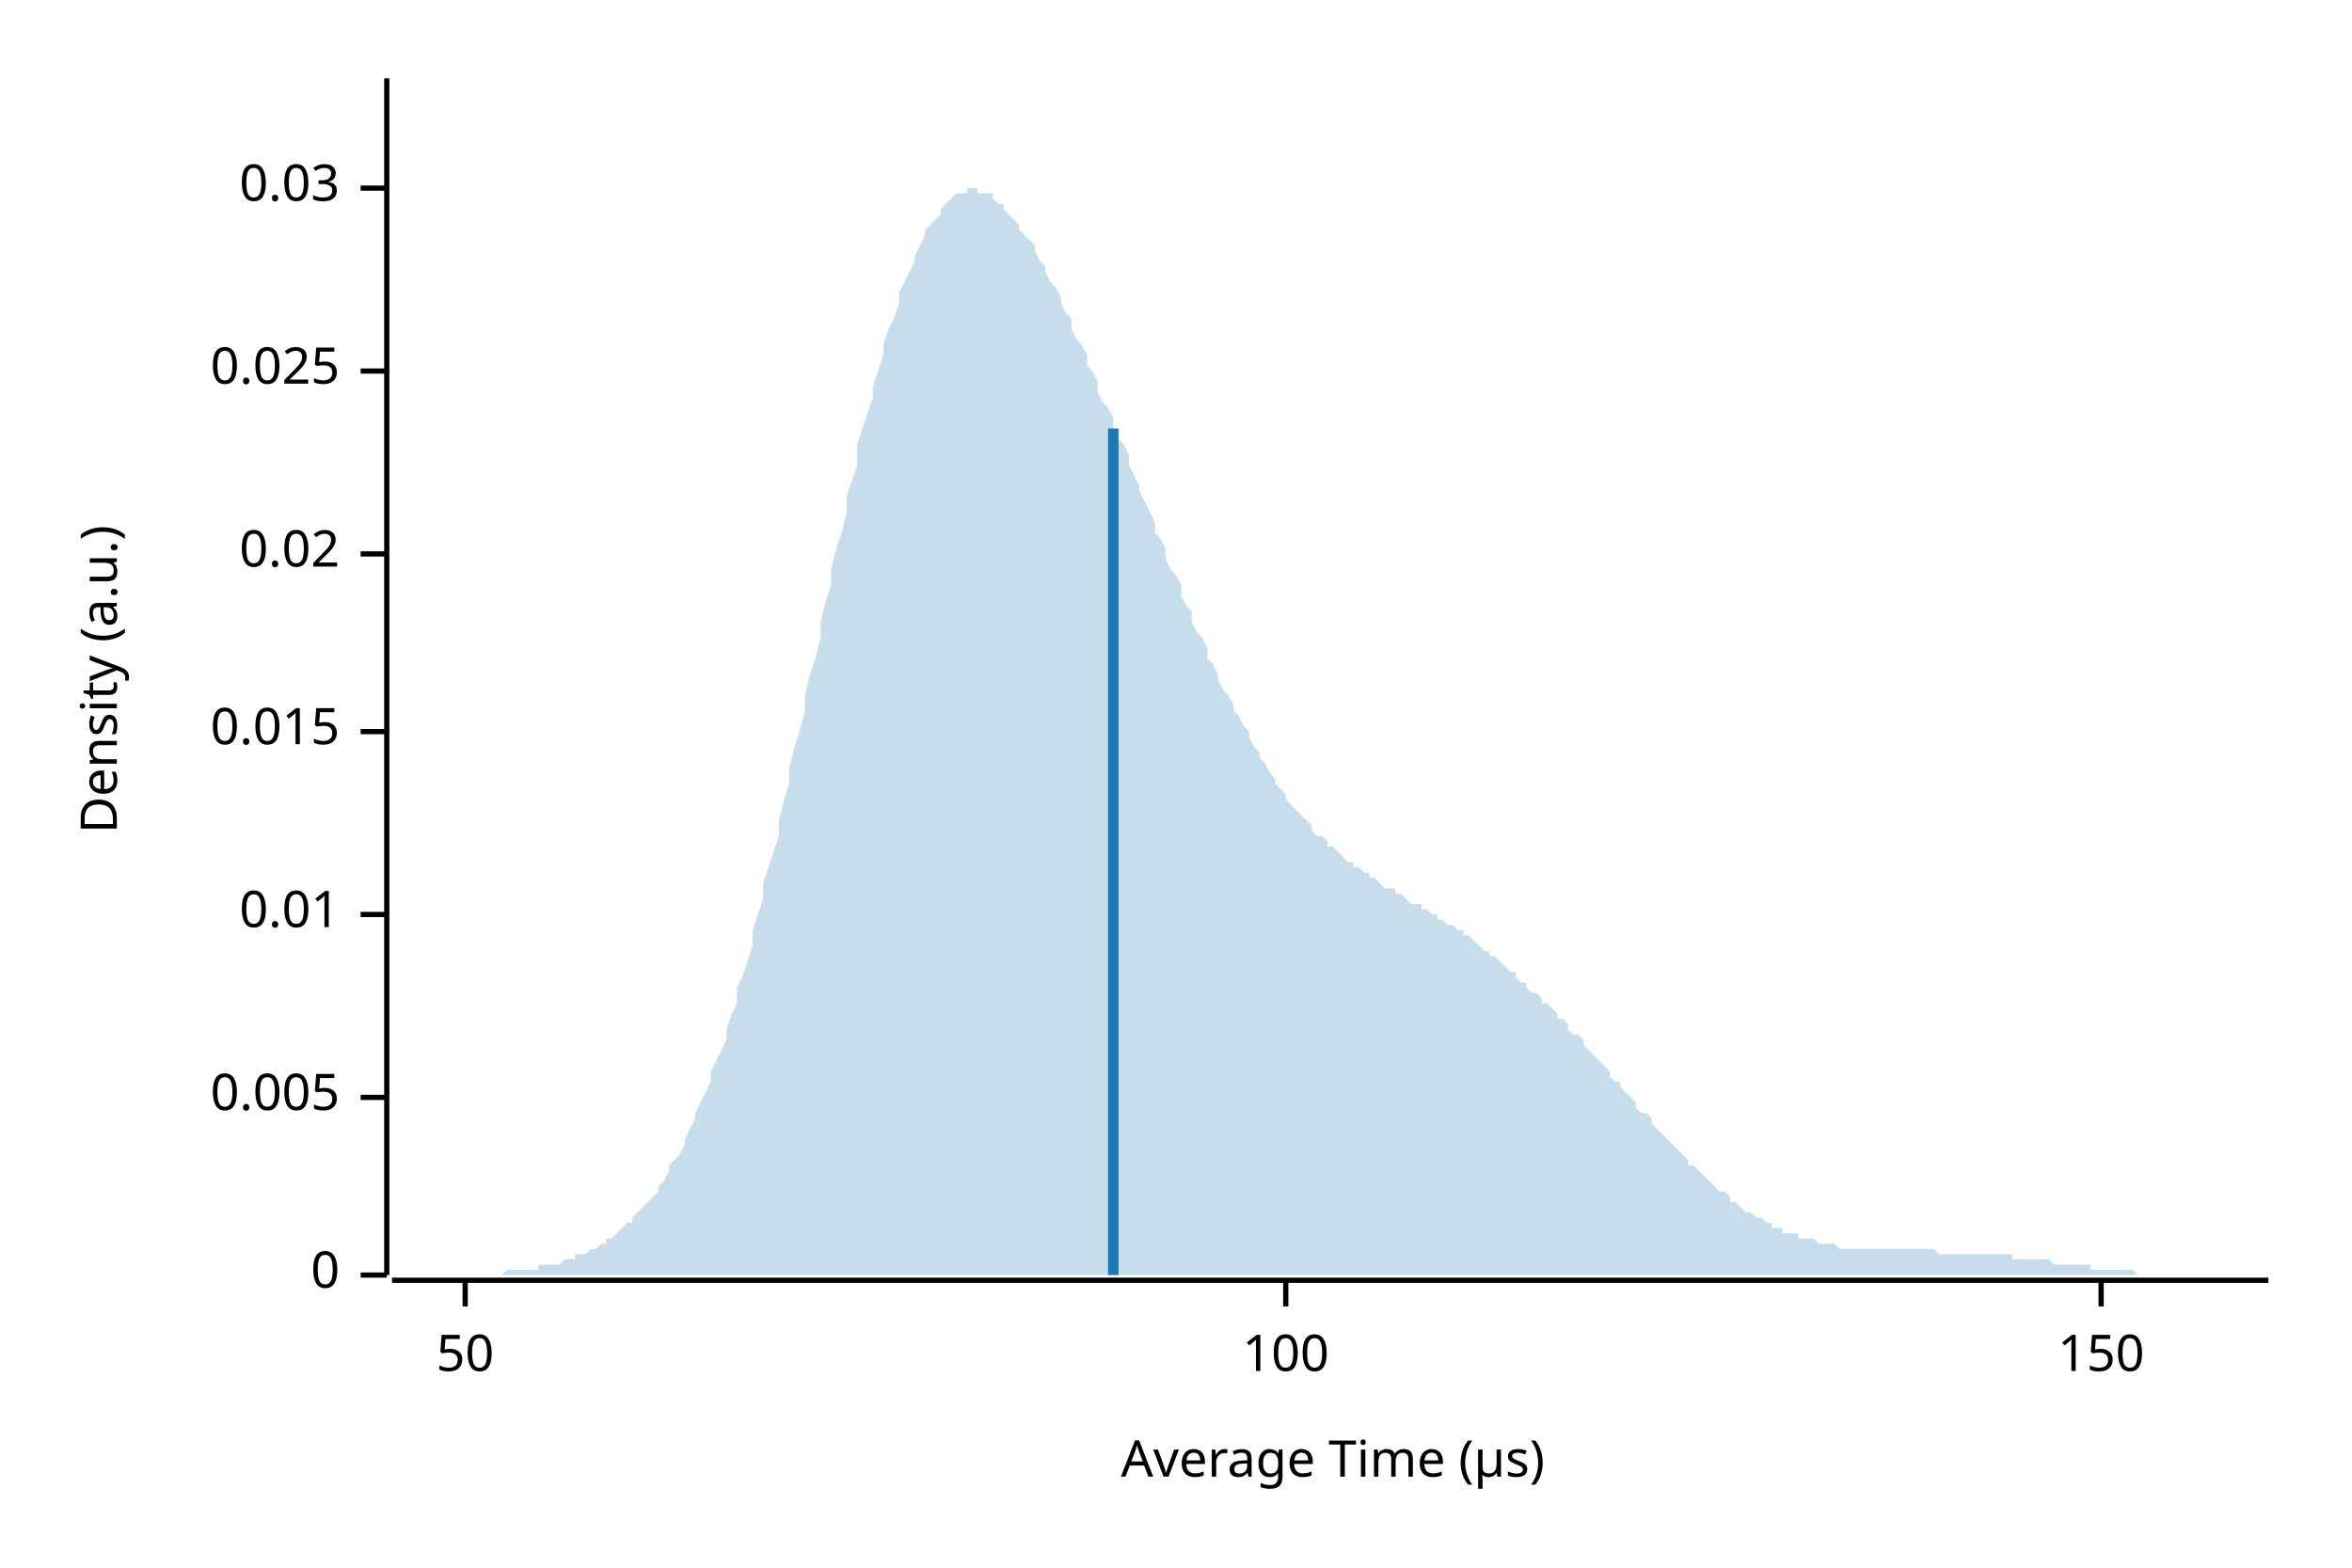
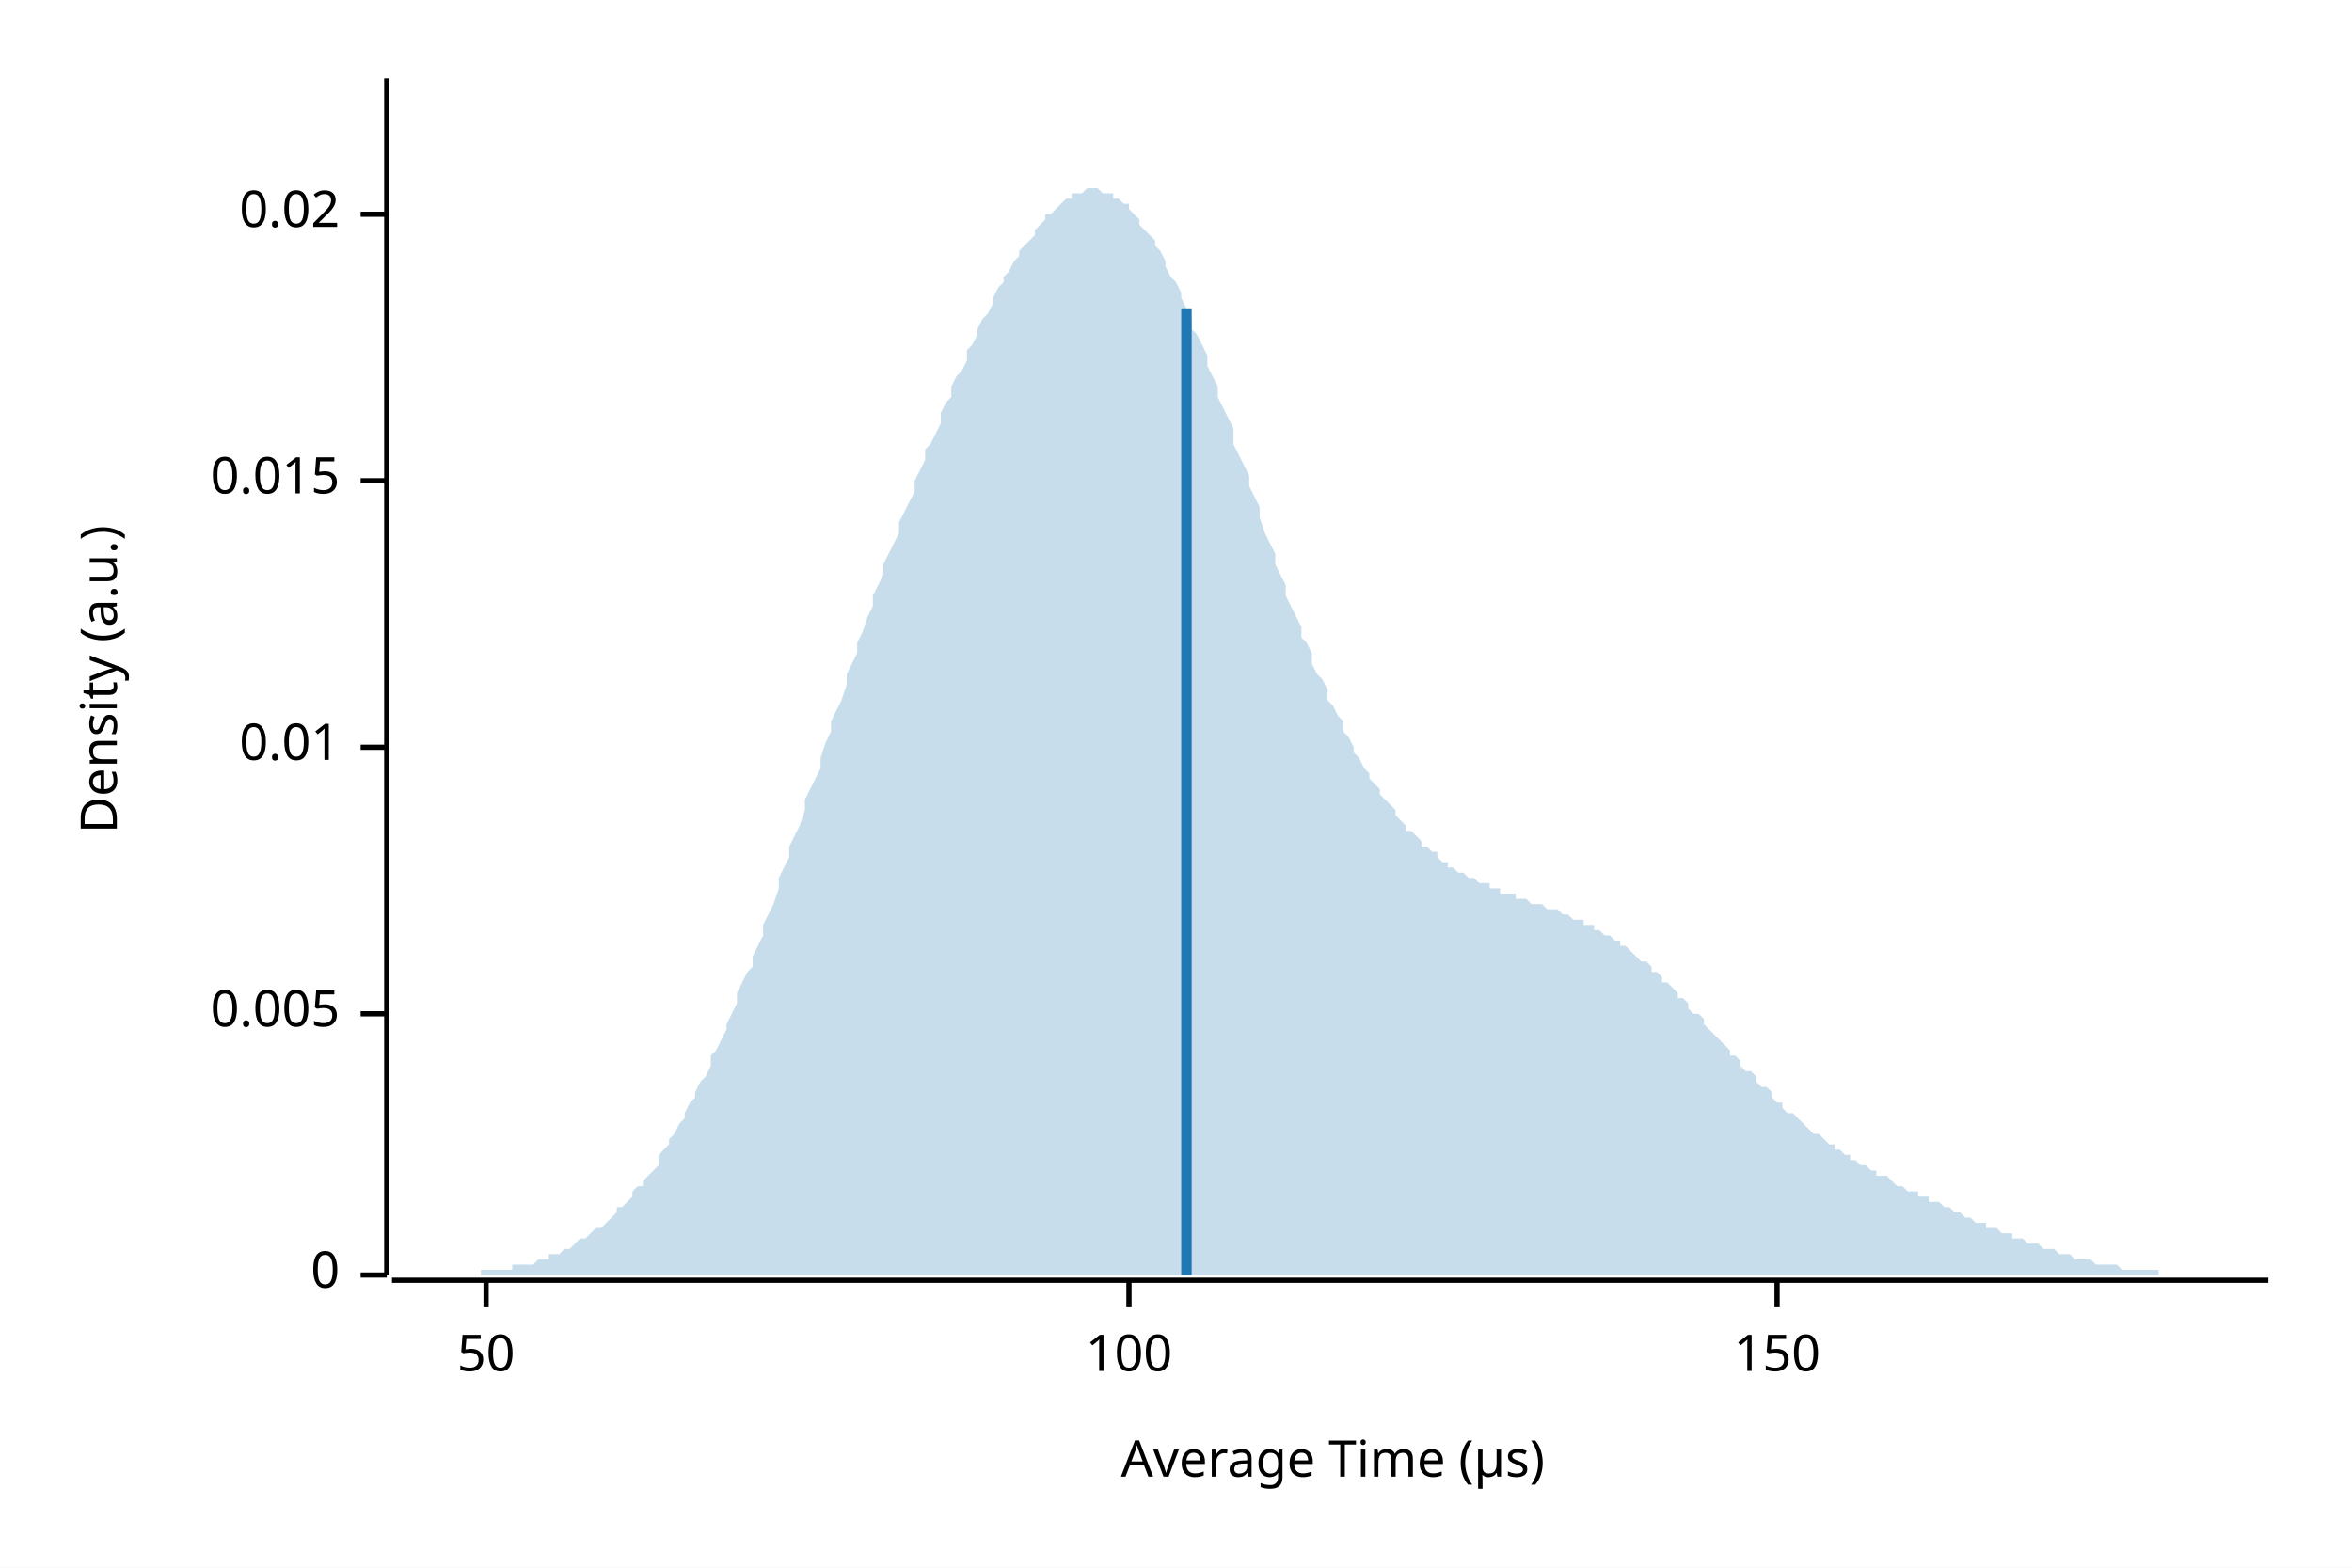
<svg xmlns="http://www.w3.org/2000/svg" width="450" height="300" viewBox="0 0 450 300">
  <rect width="100%" height="100%" fill="white" />
  <text x="15" y="130" dy="0.76em" text-anchor="middle" font-family="sans-serif" font-size="9.677" opacity="1" fill="#000000" transform="rotate(270, 15, 130)">
Density (a.u.)
</text>
  <text x="255" y="285" dy="-0.5ex" text-anchor="middle" font-family="sans-serif" font-size="9.677" opacity="1" fill="#000000">
Average Time (µs)
</text>
  <polyline fill="none" opacity="1" stroke="#000000" stroke-width="1" points="74,15 74,244 " />
  <text x="65" y="244" dy="0.5ex" text-anchor="end" font-family="sans-serif" font-size="9.677" opacity="1" fill="#000000">
0
</text>
  <polyline fill="none" opacity="1" stroke="#000000" stroke-width="1" points="69,244 74,244 " />
-   <text x="65" y="210" dy="0.5ex" text-anchor="end" font-family="sans-serif" font-size="9.677" opacity="1" fill="#000000">
+   <text x="65" y="194" dy="0.5ex" text-anchor="end" font-family="sans-serif" font-size="9.677" opacity="1" fill="#000000">
0.005
</text>
-   <polyline fill="none" opacity="1" stroke="#000000" stroke-width="1" points="69,210 74,210 " />
-   <text x="65" y="175" dy="0.5ex" text-anchor="end" font-family="sans-serif" font-size="9.677" opacity="1" fill="#000000">
+   <polyline fill="none" opacity="1" stroke="#000000" stroke-width="1" points="69,194 74,194 " />
+   <text x="65" y="143" dy="0.5ex" text-anchor="end" font-family="sans-serif" font-size="9.677" opacity="1" fill="#000000">
0.01
</text>
-   <polyline fill="none" opacity="1" stroke="#000000" stroke-width="1" points="69,175 74,175 " />
-   <text x="65" y="140" dy="0.5ex" text-anchor="end" font-family="sans-serif" font-size="9.677" opacity="1" fill="#000000">
+   <polyline fill="none" opacity="1" stroke="#000000" stroke-width="1" points="69,143 74,143 " />
+   <text x="65" y="92" dy="0.5ex" text-anchor="end" font-family="sans-serif" font-size="9.677" opacity="1" fill="#000000">
0.015
</text>
-   <polyline fill="none" opacity="1" stroke="#000000" stroke-width="1" points="69,140 74,140 " />
-   <text x="65" y="106" dy="0.5ex" text-anchor="end" font-family="sans-serif" font-size="9.677" opacity="1" fill="#000000">
+   <polyline fill="none" opacity="1" stroke="#000000" stroke-width="1" points="69,92 74,92 " />
+   <text x="65" y="41" dy="0.5ex" text-anchor="end" font-family="sans-serif" font-size="9.677" opacity="1" fill="#000000">
0.02
</text>
-   <polyline fill="none" opacity="1" stroke="#000000" stroke-width="1" points="69,106 74,106 " />
-   <text x="65" y="71" dy="0.5ex" text-anchor="end" font-family="sans-serif" font-size="9.677" opacity="1" fill="#000000">
- 0.025
- </text>
-   <polyline fill="none" opacity="1" stroke="#000000" stroke-width="1" points="69,71 74,71 " />
-   <text x="65" y="36" dy="0.5ex" text-anchor="end" font-family="sans-serif" font-size="9.677" opacity="1" fill="#000000">
- 0.03
- </text>
-   <polyline fill="none" opacity="1" stroke="#000000" stroke-width="1" points="69,36 74,36 " />
+   <polyline fill="none" opacity="1" stroke="#000000" stroke-width="1" points="69,41 74,41 " />
  <polyline fill="none" opacity="1" stroke="#000000" stroke-width="1" points="75,245 434,245 " />
-   <text x="89" y="255" dy="0.76em" text-anchor="middle" font-family="sans-serif" font-size="9.677" opacity="1" fill="#000000">
+   <text x="93" y="255" dy="0.76em" text-anchor="middle" font-family="sans-serif" font-size="9.677" opacity="1" fill="#000000">
50
</text>
-   <polyline fill="none" opacity="1" stroke="#000000" stroke-width="1" points="89,245 89,250 " />
-   <text x="246" y="255" dy="0.76em" text-anchor="middle" font-family="sans-serif" font-size="9.677" opacity="1" fill="#000000">
+   <polyline fill="none" opacity="1" stroke="#000000" stroke-width="1" points="93,245 93,250 " />
+   <text x="216" y="255" dy="0.76em" text-anchor="middle" font-family="sans-serif" font-size="9.677" opacity="1" fill="#000000">
100
</text>
-   <polyline fill="none" opacity="1" stroke="#000000" stroke-width="1" points="246,245 246,250 " />
-   <text x="402" y="255" dy="0.76em" text-anchor="middle" font-family="sans-serif" font-size="9.677" opacity="1" fill="#000000">
+   <polyline fill="none" opacity="1" stroke="#000000" stroke-width="1" points="216,245 216,250 " />
+   <text x="340" y="255" dy="0.76em" text-anchor="middle" font-family="sans-serif" font-size="9.677" opacity="1" fill="#000000">
150
</text>
-   <polyline fill="none" opacity="1" stroke="#000000" stroke-width="1" points="402,245 402,250 " />
-   <polygon opacity="0.25" fill="#1F78B4" points="75,244 75,244 76,244 77,244 77,244 78,244 79,244 80,244 80,244 81,244 82,244 82,244 83,244 84,244 85,244 85,244 86,244 87,244 87,244 88,244 89,244 90,244 90,244 91,244 92,244 92,244 93,244 94,244 95,244 95,244 96,244 97,243 98,243 98,243 99,243 100,243 100,243 101,243 102,243 103,243 103,242 104,242 105,242 105,242 106,242 107,242 108,241 108,241 109,241 110,241 110,240 111,240 112,240 113,239 113,239 114,239 115,238 116,238 116,237 117,237 118,236 118,236 119,235 120,234 121,234 121,233 122,232 123,231 123,231 124,230 125,229 126,228 126,227 127,226 128,224 128,223 129,222 130,221 131,219 131,218 132,216 133,214 133,213 134,211 135,209 136,207 136,205 137,203 138,201 139,199 139,197 140,194 141,192 141,189 142,187 143,184 144,181 144,178 145,175 146,172 146,169 147,166 148,163 149,160 149,157 150,153 151,150 151,147 152,143 153,140 154,136 154,133 155,129 156,126 157,122 157,119 158,115 159,112 159,109 160,105 161,102 162,98 162,95 163,92 164,89 164,85 165,82 166,79 167,76 167,74 168,71 169,68 169,66 170,63 171,61 172,58 172,56 173,54 174,52 175,50 175,49 176,47 177,45 177,44 178,43 179,42 180,41 180,40 181,39 182,38 182,38 183,37 184,37 185,37 185,36 186,36 187,36 187,37 188,37 189,37 190,37 190,38 191,39 192,39 192,40 193,41 194,42 195,43 195,44 196,45 197,46 198,47 198,48 199,50 200,51 200,52 201,54 202,55 203,57 203,58 204,60 205,61 205,63 206,65 207,66 208,68 208,70 209,71 210,73 210,75 211,77 212,78 213,80 213,82 214,84 215,85 216,87 216,89 217,91 218,93 218,94 219,96 220,98 221,100 221,102 222,103 223,105 223,107 224,109 225,110 226,112 226,114 227,116 228,117 228,119 229,121 230,122 231,124 231,126 232,127 233,129 233,130 234,132 235,133 236,135 236,136 237,137 238,139 239,140 239,141 240,143 241,144 241,145 242,146 243,148 244,149 244,150 245,151 246,152 246,153 247,154 248,155 249,156 249,156 250,157 251,158 251,159 252,160 253,160 254,161 254,162 255,162 256,163 257,164 257,164 258,165 259,165 259,166 260,166 261,167 262,167 262,168 263,168 264,169 264,169 265,170 266,170 267,170 267,171 268,171 269,172 269,172 270,173 271,173 272,173 272,174 273,174 274,175 275,175 275,176 276,176 277,177 277,177 278,177 279,178 280,178 280,179 281,179 282,180 282,180 283,181 284,182 285,182 285,183 286,183 287,184 287,184 288,185 289,186 290,186 290,187 291,188 292,188 292,189 293,190 294,190 295,191 295,192 296,192 297,193 298,194 298,195 299,195 300,196 300,197 301,198 302,198 303,199 303,200 304,201 305,202 305,202 306,203 307,204 308,205 308,206 309,207 310,207 310,208 311,209 312,210 313,211 313,212 314,213 315,213 316,214 316,215 317,216 318,217 318,217 319,218 320,219 321,220 321,220 322,221 323,222 323,223 324,223 325,224 326,225 326,225 327,226 328,227 328,227 329,228 330,228 331,229 331,230 332,230 333,231 333,231 334,232 335,232 336,233 336,233 337,233 338,234 339,234 339,235 340,235 341,235 341,236 342,236 343,236 344,236 344,237 345,237 346,237 346,237 347,237 348,238 349,238 349,238 350,238 351,238 351,238 352,239 353,239 354,239 354,239 355,239 356,239 357,239 357,239 358,239 359,239 359,239 360,239 361,239 362,239 362,239 363,239 364,239 364,239 365,239 366,239 367,239 367,239 368,239 369,239 369,239 370,239 371,240 372,240 372,240 373,240 374,240 375,240 375,240 376,240 377,240 377,240 378,240 379,240 380,240 380,240 381,240 382,240 382,240 383,240 384,240 385,240 385,241 386,241 387,241 387,241 388,241 389,241 390,241 390,241 391,241 392,241 392,241 393,242 394,242 395,242 395,242 396,242 397,242 398,242 398,242 399,242 400,242 400,243 401,243 402,243 403,243 403,243 404,243 405,243 405,243 406,243 407,243 408,243 408,243 409,244 410,244 410,244 411,244 412,244 413,244 413,244 414,244 415,244 416,244 416,244 417,244 418,244 418,244 419,244 420,244 421,244 421,244 422,244 423,244 423,244 424,244 425,244 426,244 426,244 427,244 428,244 428,244 429,244 430,244 431,244 431,244 432,244 433,244 434,244 434,244 75,244 " />
-   <polyline fill="none" opacity="1" stroke="#1F78B4" stroke-width="2" points="213,244 213,82 " />
+   <polyline fill="none" opacity="1" stroke="#000000" stroke-width="1" points="340,245 340,250 " />
+   <polygon opacity="0.25" fill="#1F78B4" points="75,244 75,244 76,244 77,244 77,244 78,244 79,244 80,244 80,244 81,244 82,244 82,244 83,244 84,244 85,244 85,244 86,244 87,244 87,244 88,244 89,244 90,244 90,244 91,244 92,244 92,243 93,243 94,243 95,243 95,243 96,243 97,243 98,243 98,242 99,242 100,242 100,242 101,242 102,242 103,241 103,241 104,241 105,241 105,240 106,240 107,240 108,239 108,239 109,239 110,238 110,238 111,237 112,237 113,236 113,236 114,235 115,235 116,234 116,234 117,233 118,232 118,231 119,231 120,230 121,229 121,228 122,227 123,227 123,226 124,225 125,224 126,223 126,221 127,220 128,219 128,218 129,217 130,215 131,214 131,213 132,211 133,210 133,209 134,207 135,206 136,204 136,202 137,201 138,199 139,197 139,196 140,194 141,192 141,190 142,188 143,186 144,185 144,183 145,181 146,179 146,177 147,175 148,173 149,170 149,168 150,166 151,164 151,162 152,160 153,158 154,155 154,153 155,151 156,149 157,147 157,145 158,142 159,140 159,138 160,136 161,134 162,131 162,129 163,127 164,125 164,123 165,121 166,118 167,116 167,114 168,112 169,110 169,108 170,106 171,104 172,102 172,100 173,98 174,96 175,94 175,92 176,90 177,88 177,86 178,85 179,83 180,81 180,79 181,77 182,76 182,74 183,72 184,71 185,69 185,67 186,66 187,64 187,63 188,61 189,60 190,58 190,57 191,55 192,54 192,53 193,52 194,50 195,49 195,48 196,47 197,46 198,45 198,44 199,43 200,42 200,41 201,41 202,40 203,39 203,39 204,38 205,38 205,37 206,37 207,37 208,36 208,36 209,36 210,36 210,36 211,37 212,37 213,37 213,38 214,38 215,39 216,39 216,40 217,41 218,42 218,43 219,44 220,45 221,46 221,47 222,48 223,50 223,51 224,53 225,54 226,56 226,57 227,59 228,61 228,63 229,64 230,66 231,68 231,70 232,72 233,74 233,76 234,78 235,80 236,82 236,85 237,87 238,89 239,91 239,93 240,95 241,97 241,99 242,102 243,104 244,106 244,108 245,110 246,112 246,114 247,116 248,118 249,120 249,122 250,123 251,125 251,127 252,129 253,130 254,132 254,134 255,135 256,137 257,138 257,140 258,141 259,143 259,144 260,145 261,147 262,148 262,149 263,150 264,151 264,152 265,153 266,154 267,155 267,156 268,157 269,158 269,159 270,159 271,160 272,161 272,162 273,162 274,163 275,163 275,164 276,165 277,165 277,166 278,166 279,167 280,167 280,167 281,168 282,168 282,168 283,169 284,169 285,169 285,170 286,170 287,170 287,171 288,171 289,171 290,171 290,172 291,172 292,172 292,172 293,173 294,173 295,173 295,173 296,174 297,174 298,174 298,174 299,175 300,175 300,175 301,176 302,176 303,176 303,177 304,177 305,177 305,178 306,178 307,179 308,179 308,179 309,180 310,180 310,181 311,181 312,182 313,183 313,183 314,184 315,184 316,185 316,186 317,186 318,187 318,188 319,188 320,189 321,190 321,191 322,191 323,192 323,193 324,194 325,194 326,195 326,196 327,197 328,198 328,198 329,199 330,200 331,201 331,202 332,202 333,203 333,204 334,205 335,205 336,206 336,207 337,208 338,208 339,209 339,210 340,211 341,211 341,212 342,213 343,213 344,214 344,214 345,215 346,216 346,216 347,217 348,217 349,218 349,218 350,219 351,219 351,220 352,220 353,221 354,221 354,222 355,222 356,223 357,223 357,223 358,224 359,224 359,225 360,225 361,225 362,226 362,226 363,227 364,227 364,227 365,228 366,228 367,228 367,229 368,229 369,229 369,230 370,230 371,230 372,231 372,231 373,231 374,232 375,232 375,232 376,233 377,233 377,233 378,234 379,234 380,234 380,235 381,235 382,235 382,235 383,236 384,236 385,236 385,237 386,237 387,237 387,237 388,238 389,238 390,238 390,238 391,239 392,239 392,239 393,239 394,240 395,240 395,240 396,240 397,241 398,241 398,241 399,241 400,241 400,241 401,242 402,242 403,242 403,242 404,242 405,242 405,242 406,243 407,243 408,243 408,243 409,243 410,243 410,243 411,243 412,243 413,243 413,244 414,244 415,244 416,244 416,244 417,244 418,244 418,244 419,244 420,244 421,244 421,244 422,244 423,244 423,244 424,244 425,244 426,244 426,244 427,244 428,244 428,244 429,244 430,244 431,244 431,244 432,244 433,244 434,244 434,244 75,244 " />
+   <polyline fill="none" opacity="1" stroke="#1F78B4" stroke-width="2" points="227,244 227,59 " />
</svg>
